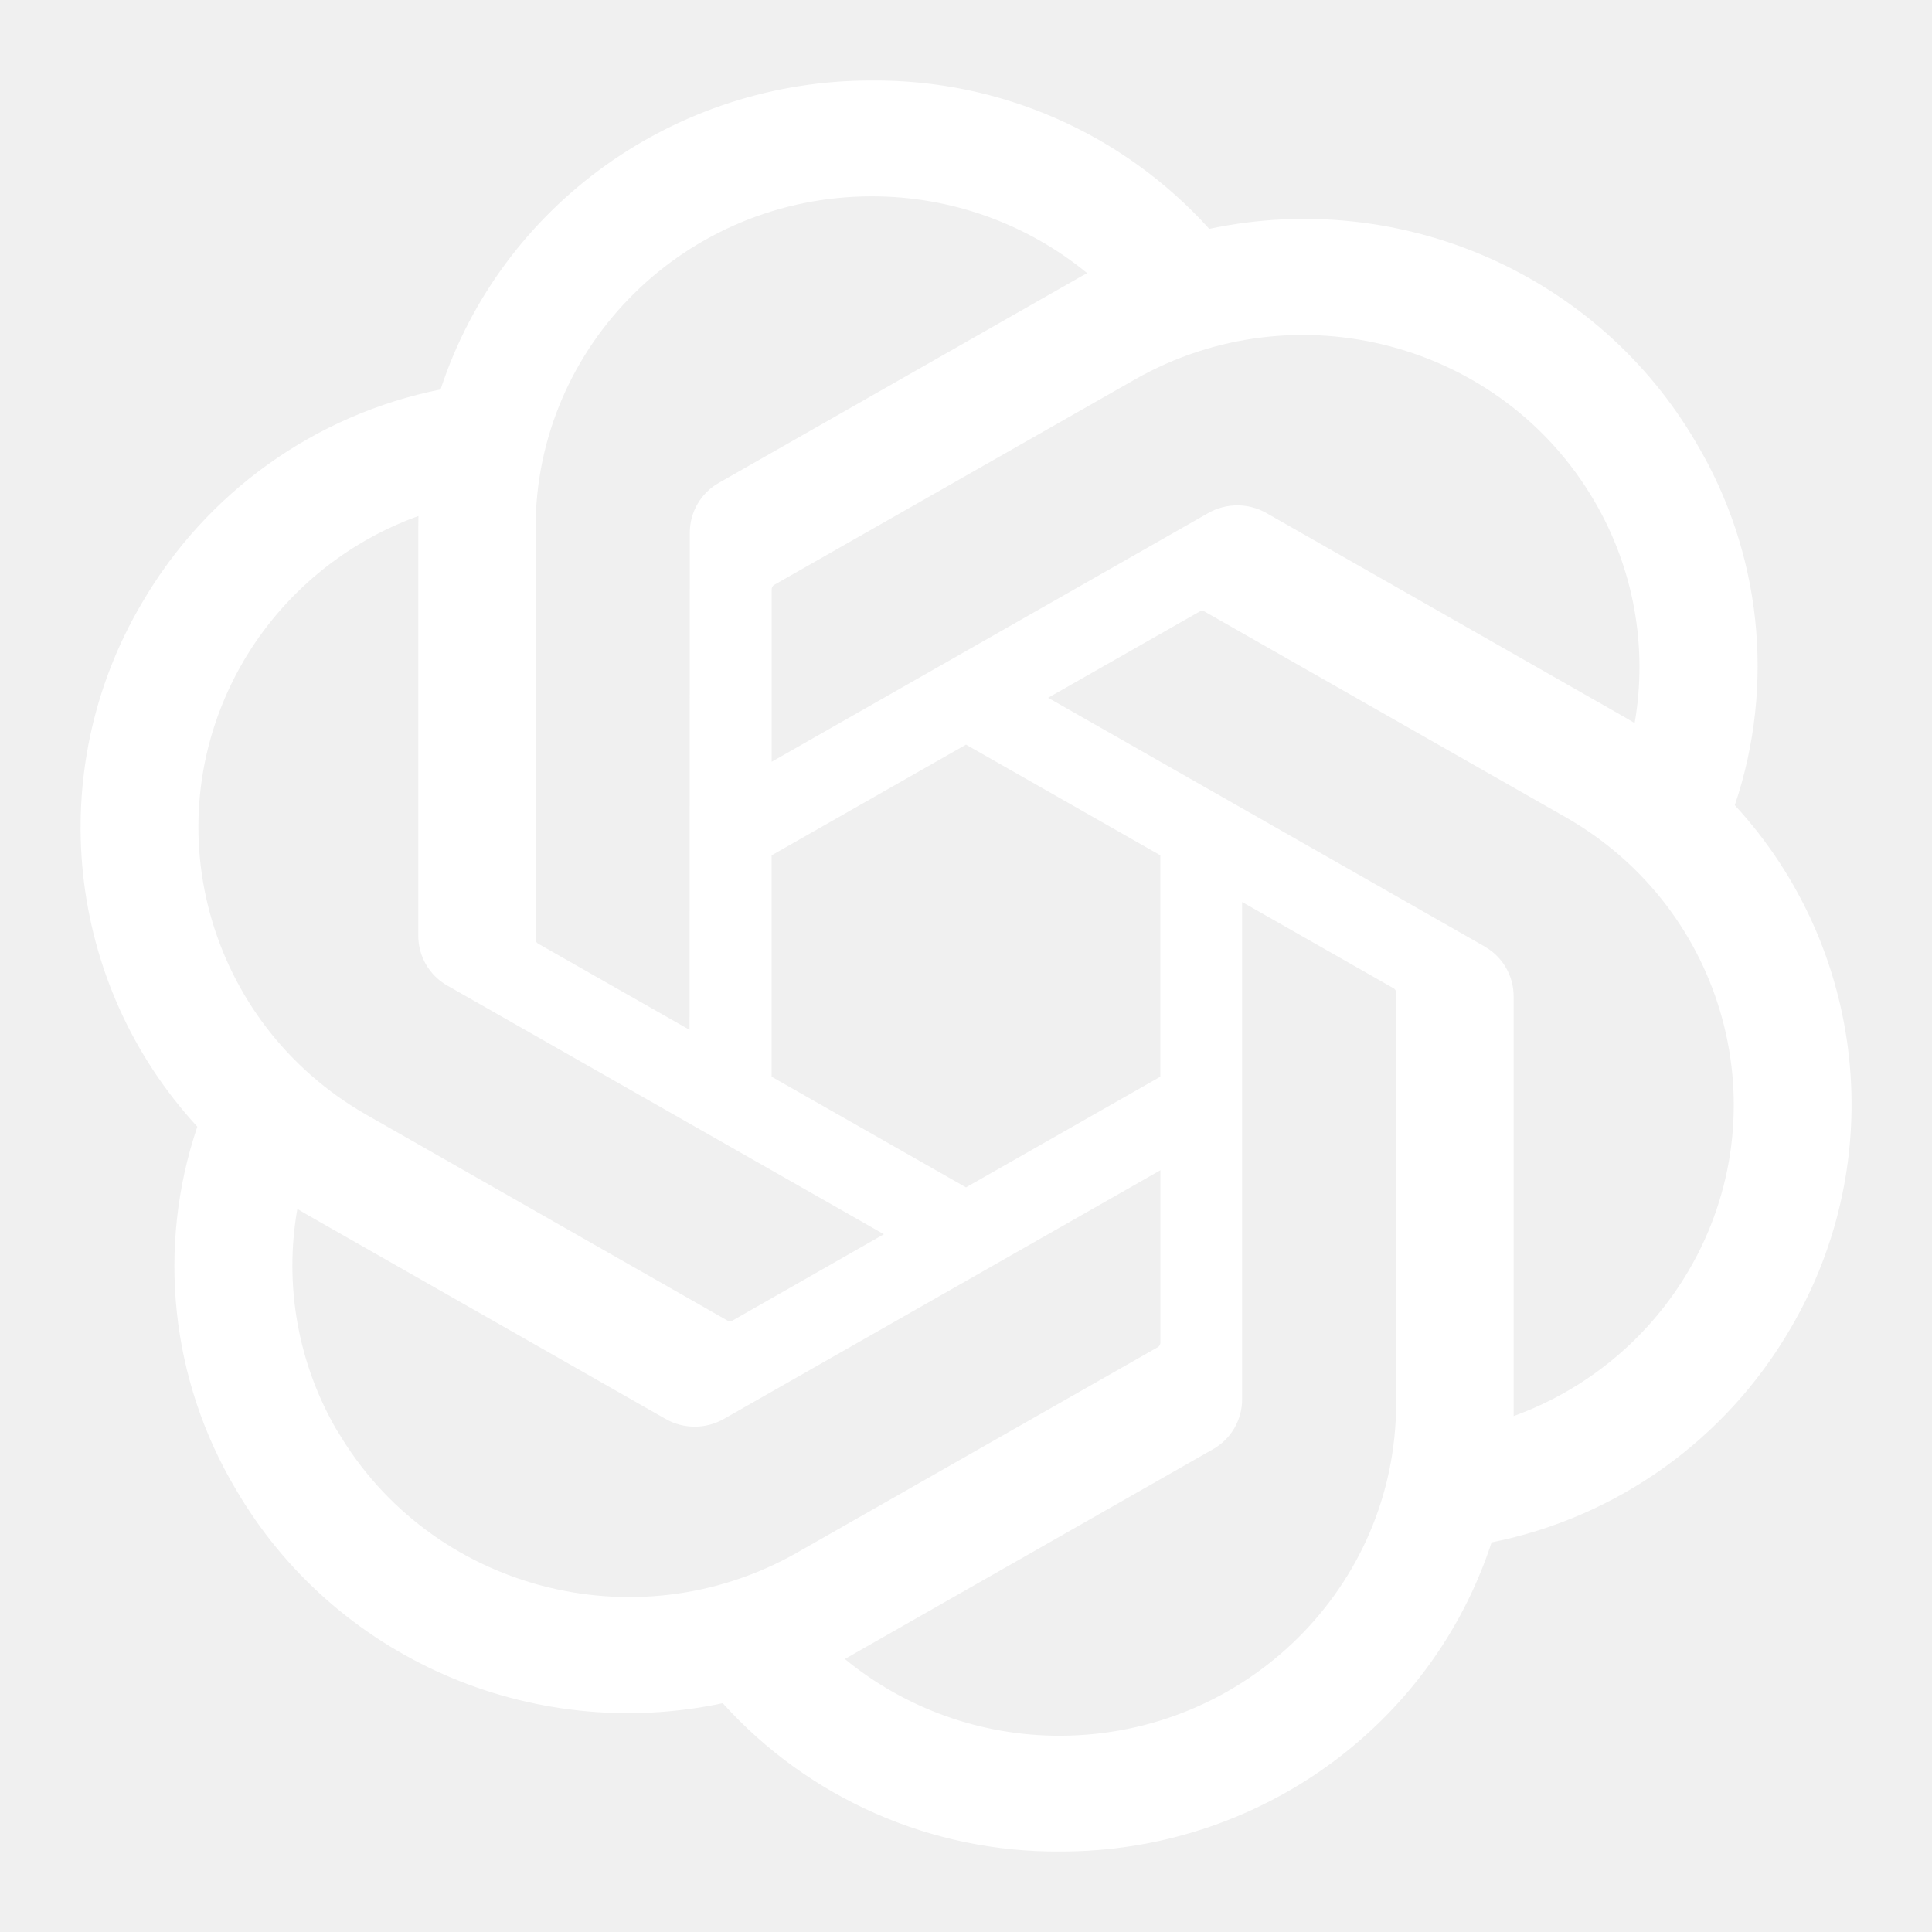
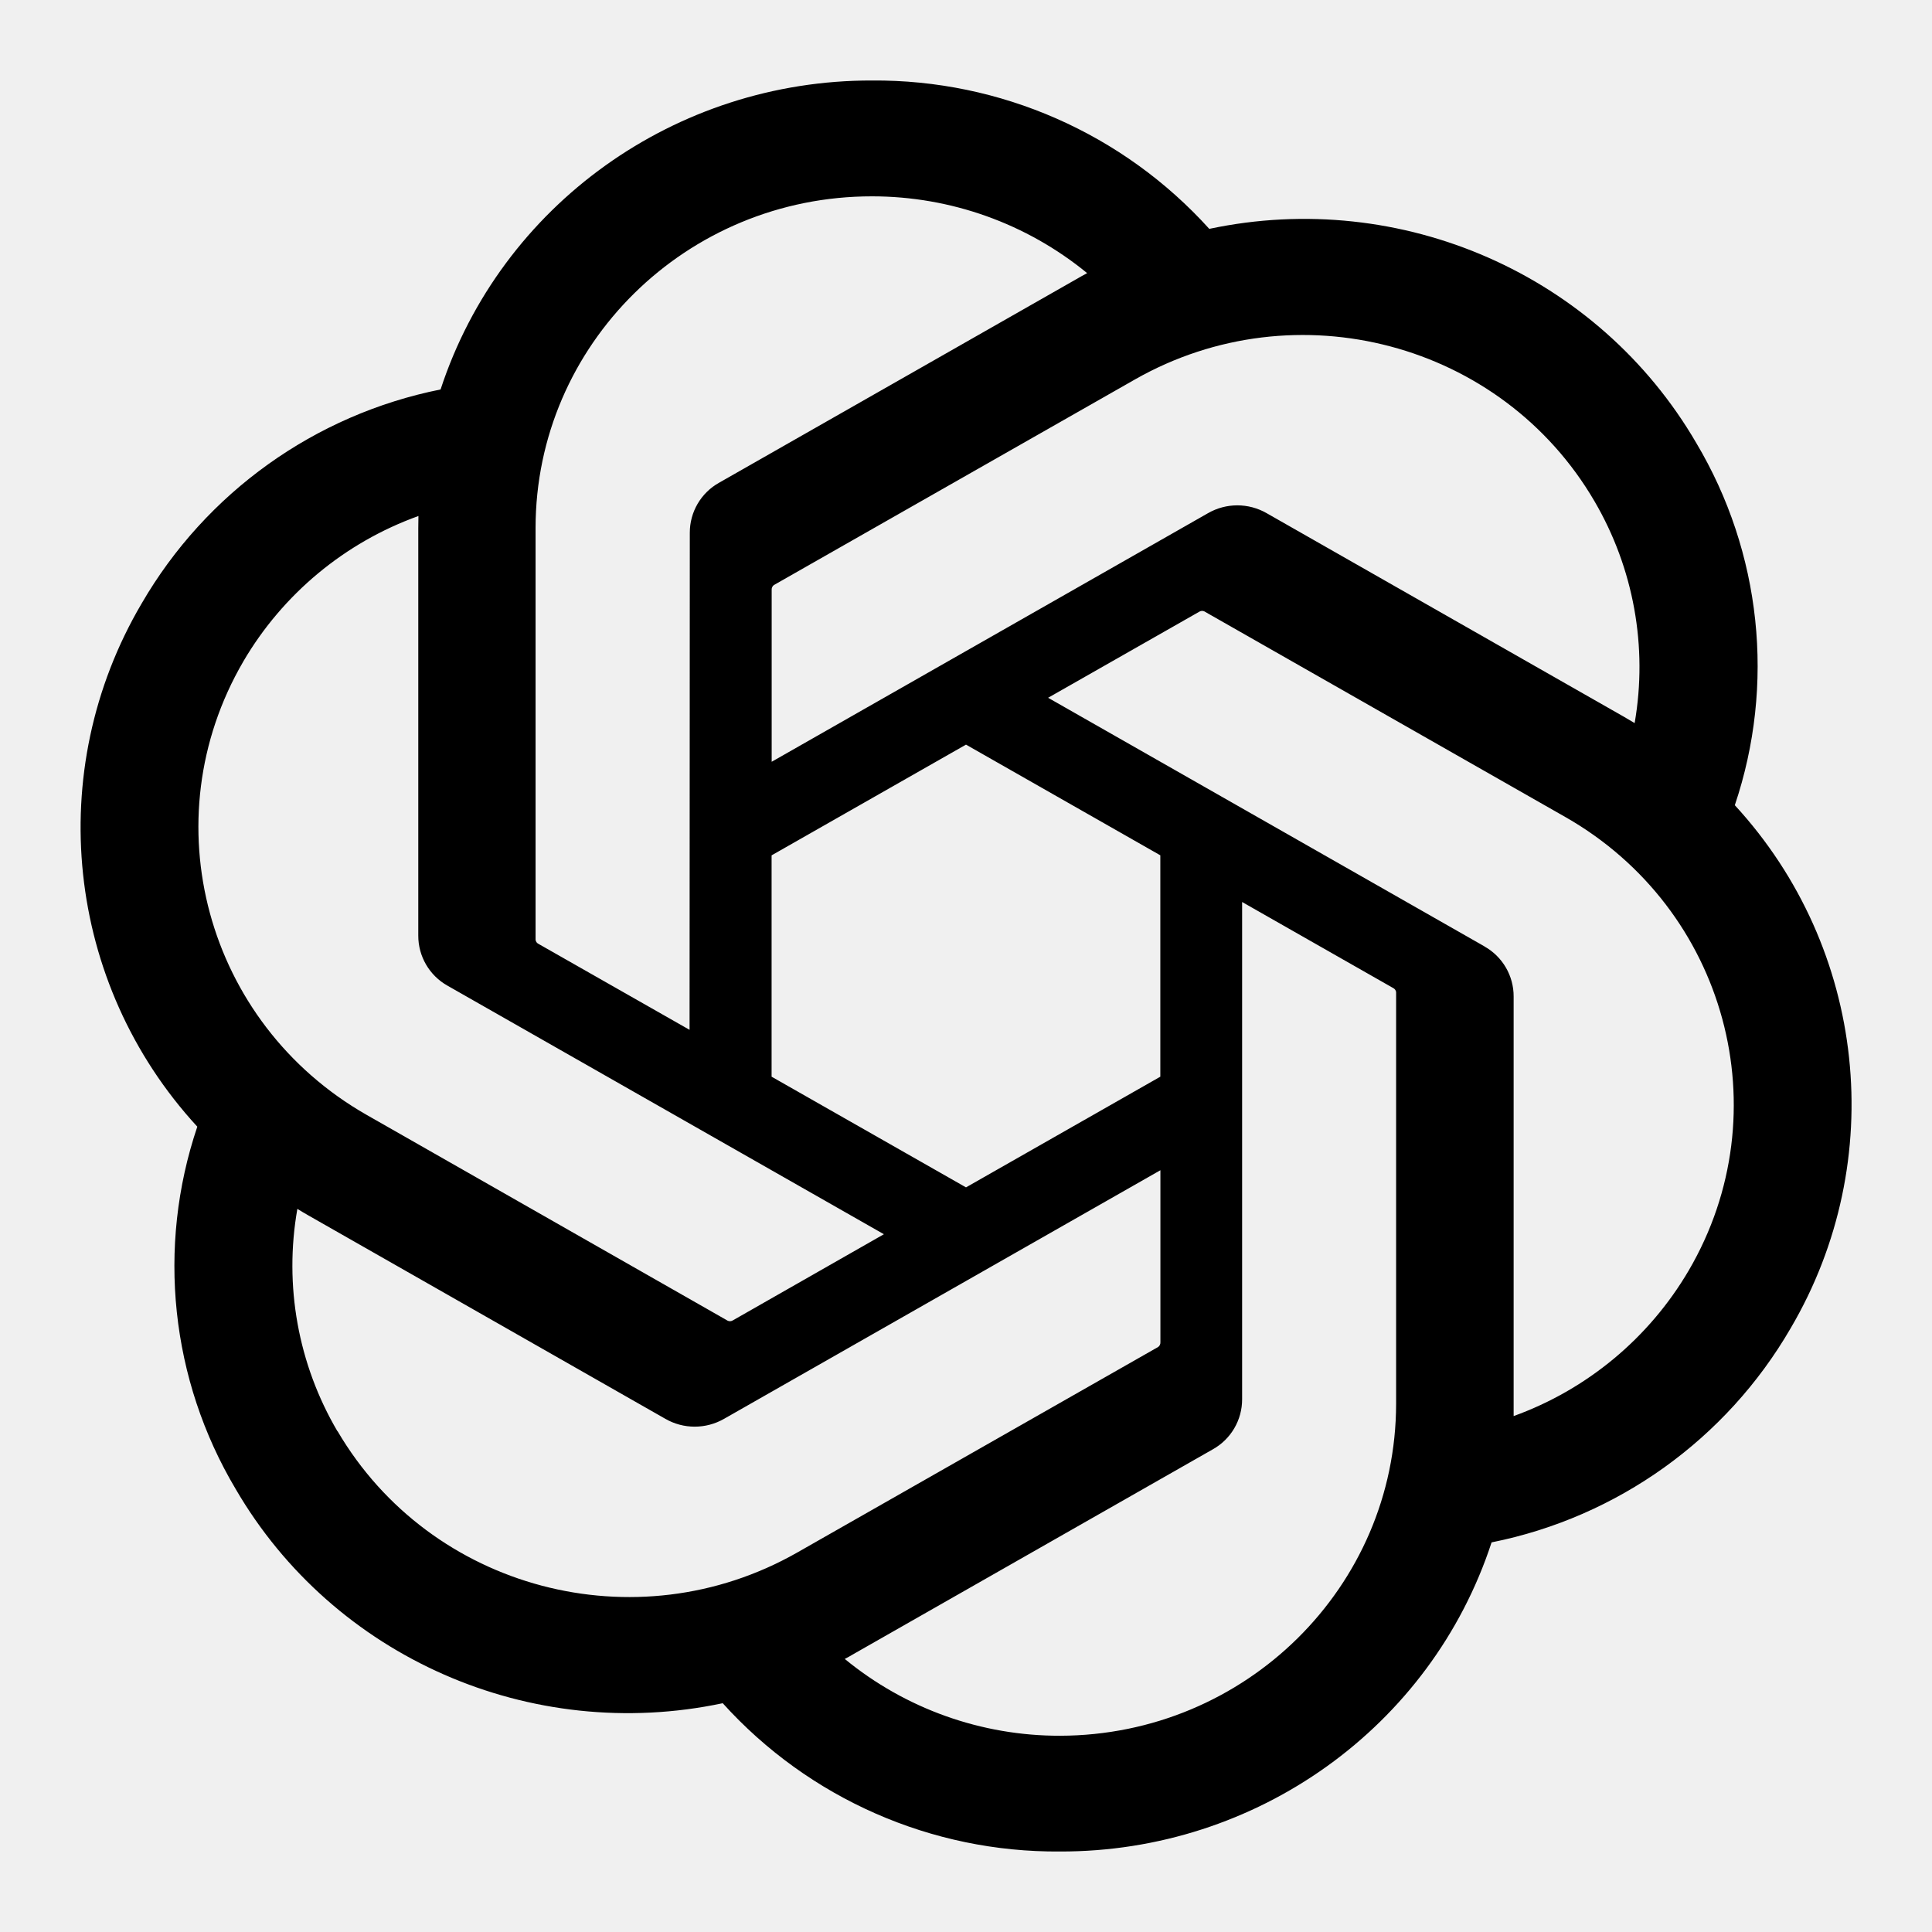
- <svg xmlns="http://www.w3.org/2000/svg" fill="#fff" fill-rule="evenodd" height="1em" style="flex:none;line-height:1" viewBox="0 0 24 24" width="1em">
+ <svg xmlns="http://www.w3.org/2000/svg" fill="currentColor" fill-rule="evenodd" height="1em" style="flex:none;line-height:1" viewBox="0 0 24 24" width="1em">
  <path d="M21.55 10.004a5.416 5.416 0 00-.478-4.501c-1.217-2.09-3.662-3.166-6.05-2.66A5.59 5.59 0 0010.831 1C8.39.995 6.224 2.546 5.473 4.838A5.553 5.553 0 001.76 7.496a5.487 5.487 0 00.691 6.5 5.416 5.416 0 00.477 4.502c1.217 2.09 3.662 3.165 6.05 2.66A5.586 5.586 0 0013.168 23c2.443.006 4.61-1.546 5.361-3.84a5.553 5.553 0 003.715-2.66 5.488 5.488 0 00-.693-6.497v.001zm-8.381 11.558a4.199 4.199 0 01-2.675-.954c.034-.018.093-.05.132-.074l4.44-2.53a.71.71 0 00.364-.623v-6.176l1.877 1.069c.02.01.033.029.036.05v5.115c-.003 2.274-1.87 4.118-4.174 4.123zM4.192 17.78a4.059 4.059 0 01-.498-2.763c.032.02.09.055.131.078l4.44 2.53c.225.13.504.13.73 0l5.42-3.088v2.138a.068.068 0 01-.027.057L9.9 19.288c-1.999 1.136-4.552.46-5.707-1.51h-.001zM3.023 8.216A4.15 4.15 0 015.198 6.41l-.002.151v5.06a.711.711 0 00.364.624l5.42 3.087-1.876 1.07a.067.067 0 01-.063.005l-4.489-2.559c-1.995-1.14-2.679-3.658-1.53-5.63h.001zm15.417 3.54l-5.42-3.088L14.896 7.6a.067.067 0 01.063-.006l4.489 2.557c1.998 1.14 2.683 3.662 1.529 5.633a4.163 4.163 0 01-2.174 1.807V12.38a.71.71 0 00-.363-.623zm1.867-2.773a6.04 6.04 0 00-.132-.078l-4.44-2.53a.731.731 0 00-.729 0l-5.42 3.088V7.325a.068.068 0 01.027-.057L14.1 4.713c2-1.137 4.555-.46 5.707 1.513.487.833.664 1.809.499 2.757h.001zm-11.741 3.81l-1.877-1.068a.065.065 0 01-.036-.051V6.559c.001-2.277 1.873-4.122 4.181-4.12.976 0 1.92.338 2.671.954-.034.018-.092.05-.131.073l-4.44 2.53a.71.71 0 00-.365.623l-.003 6.173v.002zm1.02-2.168L12 9.25l2.414 1.375v2.75L12 14.75l-2.415-1.375v-2.75z" />
</svg>
